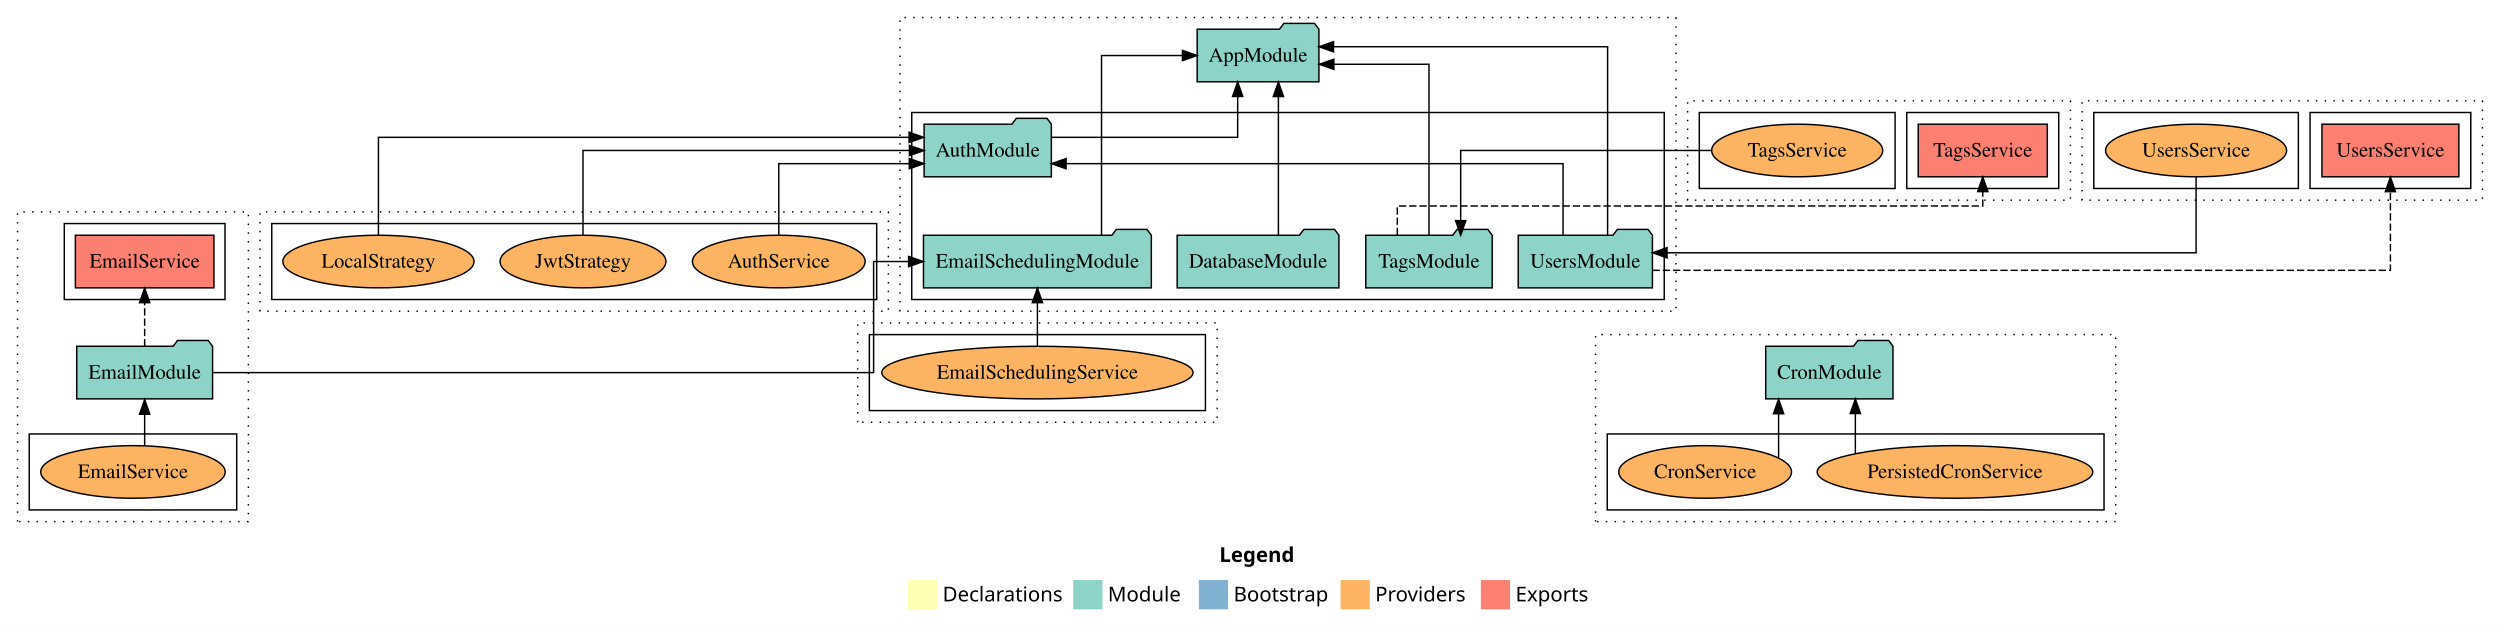
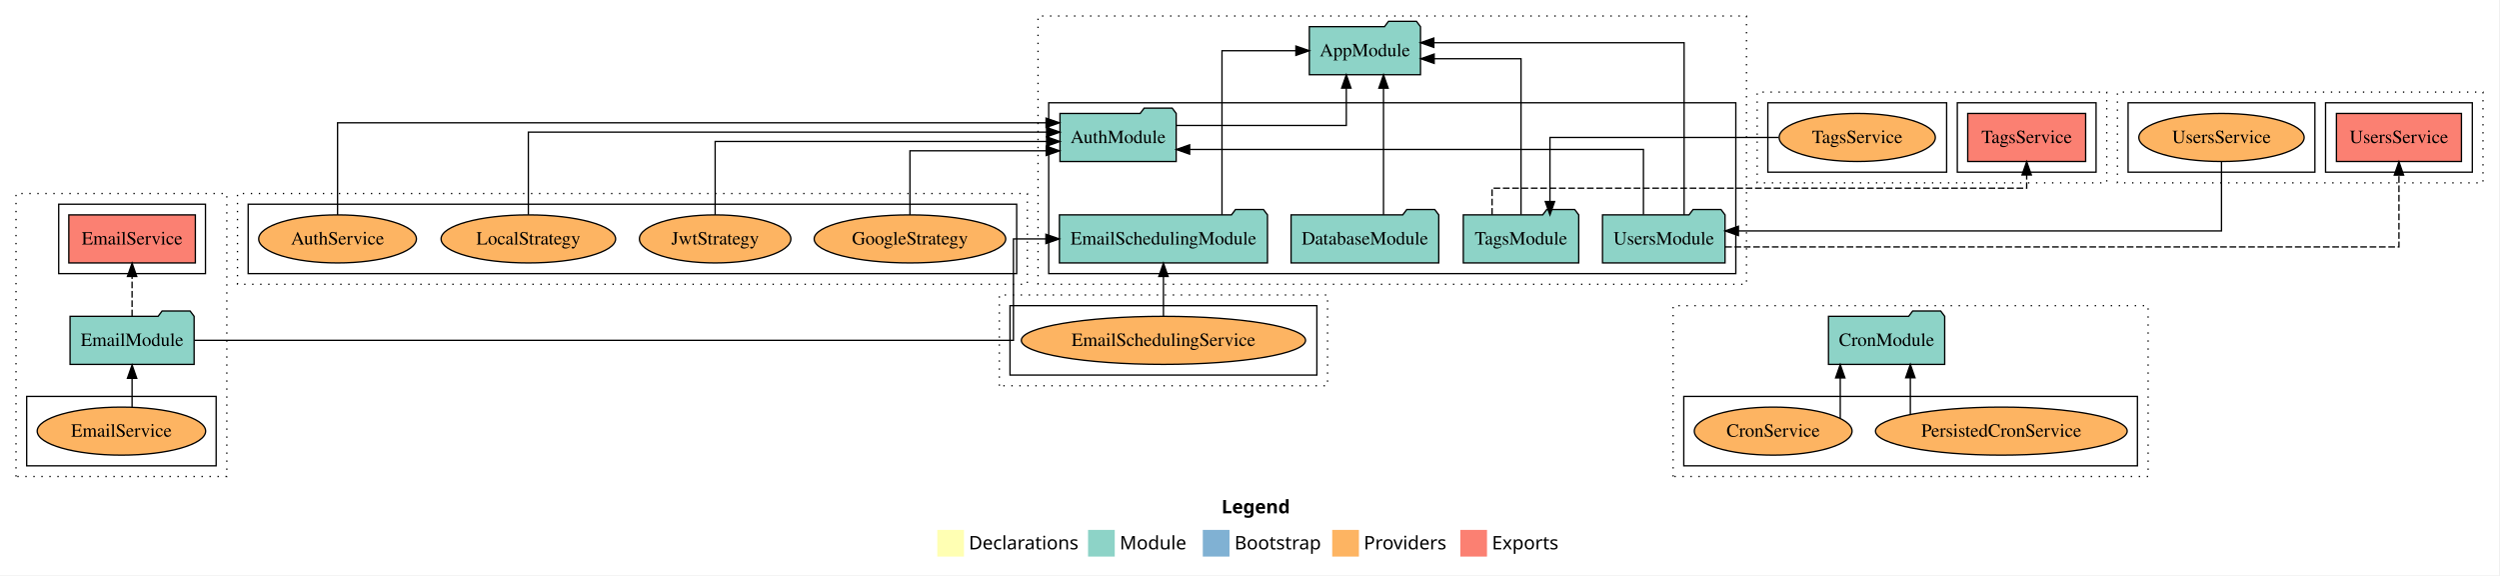
- <svg xmlns="http://www.w3.org/2000/svg" width="1711pt" height="431pt" viewBox="0.00 0.00 1711.00 431.00">
+ <svg xmlns="http://www.w3.org/2000/svg" width="1873pt" height="431pt" viewBox="0.00 0.00 1873.00 431.00">
  <g id="graph0" class="graph" transform="scale(1 1) rotate(0) translate(4 427)">
-     <polygon fill="white" stroke="transparent" points="-4,4 -4,-427 1707,-427 1707,4 -4,4" />
-     <text text-anchor="start" x="830.51" y="-42.4" font-family="sans-serif" font-weight="bold" font-size="14.00">Legend</text>
-     <polygon fill="#ffffb3" stroke="transparent" points="617.5,-10 617.5,-30 637.5,-30 637.5,-10 617.5,-10" />
-     <text text-anchor="start" x="641.13" y="-15.4" font-family="sans-serif" font-size="14.00">  Declarations</text>
-     <polygon fill="#8dd3c7" stroke="transparent" points="730.5,-10 730.5,-30 750.5,-30 750.5,-10 730.5,-10" />
-     <text text-anchor="start" x="754.23" y="-15.4" font-family="sans-serif" font-size="14.00">  Module</text>
-     <polygon fill="#80b1d3" stroke="transparent" points="816.5,-10 816.5,-30 836.5,-30 836.5,-10 816.5,-10" />
-     <text text-anchor="start" x="840.28" y="-15.4" font-family="sans-serif" font-size="14.00">  Bootstrap</text>
-     <polygon fill="#fdb462" stroke="transparent" points="913.5,-10 913.5,-30 933.5,-30 933.5,-10 913.5,-10" />
-     <text text-anchor="start" x="937.17" y="-15.4" font-family="sans-serif" font-size="14.00">  Providers</text>
-     <polygon fill="#fb8072" stroke="transparent" points="1009.5,-10 1009.5,-30 1029.5,-30 1029.5,-10 1009.5,-10" />
-     <text text-anchor="start" x="1033.23" y="-15.4" font-family="sans-serif" font-size="14.00">  Exports</text>
+     <polygon fill="white" stroke="transparent" points="-4,4 -4,-427 1869,-427 1869,4 -4,4" />
+     <text text-anchor="start" x="911.51" y="-42.4" font-family="sans-serif" font-weight="bold" font-size="14.00">Legend</text>
+     <polygon fill="#ffffb3" stroke="transparent" points="698.5,-10 698.5,-30 718.5,-30 718.5,-10 698.5,-10" />
+     <text text-anchor="start" x="722.13" y="-15.4" font-family="sans-serif" font-size="14.00">  Declarations</text>
+     <polygon fill="#8dd3c7" stroke="transparent" points="811.5,-10 811.5,-30 831.5,-30 831.5,-10 811.5,-10" />
+     <text text-anchor="start" x="835.23" y="-15.4" font-family="sans-serif" font-size="14.00">  Module</text>
+     <polygon fill="#80b1d3" stroke="transparent" points="897.5,-10 897.5,-30 917.5,-30 917.5,-10 897.5,-10" />
+     <text text-anchor="start" x="921.28" y="-15.4" font-family="sans-serif" font-size="14.00">  Bootstrap</text>
+     <polygon fill="#fdb462" stroke="transparent" points="994.5,-10 994.5,-30 1014.5,-30 1014.5,-10 994.5,-10" />
+     <text text-anchor="start" x="1018.17" y="-15.4" font-family="sans-serif" font-size="14.00">  Providers</text>
+     <polygon fill="#fb8072" stroke="transparent" points="1090.5,-10 1090.5,-30 1110.5,-30 1110.5,-10 1090.5,-10" />
+     <text text-anchor="start" x="1114.23" y="-15.4" font-family="sans-serif" font-size="14.00">  Exports</text>
    <g id="clust1" class="cluster">
-       <polygon fill="none" stroke="black" stroke-dasharray="1,5" points="612,-214 612,-415 1143,-415 1143,-214 612,-214" />
+       <polygon fill="none" stroke="black" stroke-dasharray="1,5" points="774,-214 774,-415 1305,-415 1305,-214 774,-214" />
    </g>
    <g id="clust3" class="cluster">
-       <polygon fill="none" stroke="black" points="620,-222 620,-350 1135,-350 1135,-222 620,-222" />
+       <polygon fill="none" stroke="black" points="782,-222 782,-350 1297,-350 1297,-222 782,-222" />
    </g>
    <g id="clust7" class="cluster">
-       <polygon fill="none" stroke="black" stroke-dasharray="1,5" points="174,-214 174,-282 604,-282 604,-214 174,-214" />
+       <polygon fill="none" stroke="black" stroke-dasharray="1,5" points="174,-214 174,-282 766,-282 766,-214 174,-214" />
    </g>
    <g id="clust12" class="cluster">
-       <polygon fill="none" stroke="black" points="182,-222 182,-274 596,-274 596,-222 182,-222" />
+       <polygon fill="none" stroke="black" points="182,-222 182,-274 758,-274 758,-222 182,-222" />
    </g>
    <g id="clust13" class="cluster">
-       <polygon fill="none" stroke="black" stroke-dasharray="1,5" points="1088,-70 1088,-198 1444,-198 1444,-70 1088,-70" />
+       <polygon fill="none" stroke="black" stroke-dasharray="1,5" points="1250,-70 1250,-198 1606,-198 1606,-70 1250,-70" />
    </g>
    <g id="clust18" class="cluster">
-       <polygon fill="none" stroke="black" points="1096,-78 1096,-130 1436,-130 1436,-78 1096,-78" />
+       <polygon fill="none" stroke="black" points="1258,-78 1258,-130 1598,-130 1598,-78 1258,-78" />
    </g>
    <g id="clust25" class="cluster">
      <polygon fill="none" stroke="black" stroke-dasharray="1,5" points="8,-70 8,-282 166,-282 166,-70 8,-70" />
    </g>
    <g id="clust28" class="cluster">
      <polygon fill="none" stroke="black" points="40,-222 40,-274 150,-274 150,-222 40,-222" />
    </g>
    <g id="clust30" class="cluster">
      <polygon fill="none" stroke="black" points="16,-78 16,-130 158,-130 158,-78 16,-78" />
    </g>
    <g id="clust31" class="cluster">
-       <polygon fill="none" stroke="black" stroke-dasharray="1,5" points="583,-138 583,-206 829,-206 829,-138 583,-138" />
+       <polygon fill="none" stroke="black" stroke-dasharray="1,5" points="745,-138 745,-206 991,-206 991,-138 745,-138" />
    </g>
    <g id="clust36" class="cluster">
-       <polygon fill="none" stroke="black" points="591,-146 591,-198 821,-198 821,-146 591,-146" />
+       <polygon fill="none" stroke="black" points="753,-146 753,-198 983,-198 983,-146 753,-146" />
    </g>
    <g id="clust37" class="cluster">
-       <polygon fill="none" stroke="black" stroke-dasharray="1,5" points="1151,-290 1151,-358 1413,-358 1413,-290 1151,-290" />
+       <polygon fill="none" stroke="black" stroke-dasharray="1,5" points="1313,-290 1313,-358 1575,-358 1575,-290 1313,-290" />
    </g>
    <g id="clust40" class="cluster">
-       <polygon fill="none" stroke="black" points="1301,-298 1301,-350 1405,-350 1405,-298 1301,-298" />
+       <polygon fill="none" stroke="black" points="1463,-298 1463,-350 1567,-350 1567,-298 1463,-298" />
    </g>
    <g id="clust42" class="cluster">
-       <polygon fill="none" stroke="black" points="1159,-298 1159,-350 1293,-350 1293,-298 1159,-298" />
+       <polygon fill="none" stroke="black" points="1321,-298 1321,-350 1455,-350 1455,-298 1321,-298" />
    </g>
    <g id="clust43" class="cluster">
-       <polygon fill="none" stroke="black" stroke-dasharray="1,5" points="1421,-290 1421,-358 1695,-358 1695,-290 1421,-290" />
+       <polygon fill="none" stroke="black" stroke-dasharray="1,5" points="1583,-290 1583,-358 1857,-358 1857,-290 1583,-290" />
    </g>
    <g id="clust46" class="cluster">
-       <polygon fill="none" stroke="black" points="1577,-298 1577,-350 1687,-350 1687,-298 1577,-298" />
+       <polygon fill="none" stroke="black" points="1739,-298 1739,-350 1849,-350 1849,-298 1739,-298" />
    </g>
    <g id="clust48" class="cluster">
-       <polygon fill="none" stroke="black" points="1429,-298 1429,-350 1569,-350 1569,-298 1429,-298" />
+       <polygon fill="none" stroke="black" points="1591,-298 1591,-350 1731,-350 1731,-298 1591,-298" />
    </g>
    <g id="node1" class="node">
-       <polygon fill="#8dd3c7" stroke="black" points="715.55,-342 712.55,-346 691.55,-346 688.55,-342 628.45,-342 628.45,-306 715.55,-306 715.55,-342" />
-       <text text-anchor="middle" x="672" y="-319.8" font-family="Times,serif" font-size="14.00">AuthModule</text>
+       <polygon fill="#8dd3c7" stroke="black" points="877.55,-342 874.55,-346 853.55,-346 850.55,-342 790.45,-342 790.45,-306 877.55,-306 877.55,-342" />
+       <text text-anchor="middle" x="834" y="-319.8" font-family="Times,serif" font-size="14.00">AuthModule</text>
    </g>
    <g id="node6" class="node">
-       <polygon fill="#8dd3c7" stroke="black" points="898.66,-407 895.66,-411 874.66,-411 871.66,-407 815.34,-407 815.34,-371 898.66,-371 898.66,-407" />
-       <text text-anchor="middle" x="857" y="-384.8" font-family="Times,serif" font-size="14.00">AppModule</text>
+       <polygon fill="#8dd3c7" stroke="black" points="1060.66,-407 1057.66,-411 1036.66,-411 1033.66,-407 977.34,-407 977.34,-371 1060.66,-371 1060.66,-407" />
+       <text text-anchor="middle" x="1019" y="-384.8" font-family="Times,serif" font-size="14.00">AppModule</text>
    </g>
    <g id="edge1" class="edge">
-       <path fill="none" stroke="black" d="M715.61,-333C766.29,-333 843.06,-333 843.06,-333 843.06,-333 843.06,-360.97 843.06,-360.97" />
-       <polygon fill="black" stroke="black" points="839.56,-360.97 843.06,-370.97 846.56,-360.97 839.56,-360.97" />
+       <path fill="none" stroke="black" d="M877.61,-333C928.29,-333 1005.06,-333 1005.06,-333 1005.06,-333 1005.06,-360.97 1005.06,-360.97" />
+       <polygon fill="black" stroke="black" points="1001.56,-360.97 1005.06,-370.97 1008.56,-360.97 1001.56,-360.97" />
    </g>
    <g id="node2" class="node">
-       <polygon fill="#8dd3c7" stroke="black" points="912.35,-266 909.35,-270 888.35,-270 885.35,-266 801.65,-266 801.65,-230 912.35,-230 912.35,-266" />
-       <text text-anchor="middle" x="857" y="-243.8" font-family="Times,serif" font-size="14.00">DatabaseModule</text>
+       <polygon fill="#8dd3c7" stroke="black" points="1074.35,-266 1071.35,-270 1050.35,-270 1047.35,-266 963.65,-266 963.65,-230 1074.35,-230 1074.35,-266" />
+       <text text-anchor="middle" x="1019" y="-243.8" font-family="Times,serif" font-size="14.00">DatabaseModule</text>
    </g>
    <g id="edge2" class="edge">
-       <path fill="none" stroke="black" d="M870.94,-266.14C870.94,-266.14 870.94,-360.93 870.94,-360.93" />
-       <polygon fill="black" stroke="black" points="867.44,-360.92 870.94,-370.93 874.44,-360.93 867.44,-360.92" />
+       <path fill="none" stroke="black" d="M1032.94,-266.14C1032.94,-266.14 1032.94,-360.93 1032.94,-360.93" />
+       <polygon fill="black" stroke="black" points="1029.44,-360.92 1032.94,-370.93 1036.44,-360.93 1029.44,-360.92" />
    </g>
    <g id="node3" class="node">
-       <polygon fill="#8dd3c7" stroke="black" points="783.98,-266 780.98,-270 759.98,-270 756.98,-266 628.02,-266 628.02,-230 783.98,-230 783.98,-266" />
-       <text text-anchor="middle" x="706" y="-243.8" font-family="Times,serif" font-size="14.00">EmailSchedulingModule</text>
+       <polygon fill="#8dd3c7" stroke="black" points="945.98,-266 942.98,-270 921.98,-270 918.98,-266 790.02,-266 790.02,-230 945.98,-230 945.98,-266" />
+       <text text-anchor="middle" x="868" y="-243.8" font-family="Times,serif" font-size="14.00">EmailSchedulingModule</text>
    </g>
    <g id="edge3" class="edge">
-       <path fill="none" stroke="black" d="M749.88,-266.14C749.88,-304.23 749.88,-389 749.88,-389 749.88,-389 805.28,-389 805.28,-389" />
-       <polygon fill="black" stroke="black" points="805.28,-392.5 815.28,-389 805.28,-385.5 805.28,-392.5" />
+       <path fill="none" stroke="black" d="M911.88,-266.14C911.88,-304.23 911.88,-389 911.88,-389 911.88,-389 967.28,-389 967.28,-389" />
+       <polygon fill="black" stroke="black" points="967.28,-392.5 977.28,-389 967.28,-385.5 967.28,-392.5" />
    </g>
    <g id="node4" class="node">
-       <polygon fill="#8dd3c7" stroke="black" points="1017.26,-266 1014.26,-270 993.26,-270 990.26,-266 930.74,-266 930.74,-230 1017.26,-230 1017.26,-266" />
-       <text text-anchor="middle" x="974" y="-243.8" font-family="Times,serif" font-size="14.00">TagsModule</text>
+       <polygon fill="#8dd3c7" stroke="black" points="1179.26,-266 1176.26,-270 1155.26,-270 1152.26,-266 1092.74,-266 1092.74,-230 1179.26,-230 1179.26,-266" />
+       <text text-anchor="middle" x="1136" y="-243.8" font-family="Times,serif" font-size="14.00">TagsModule</text>
    </g>
    <g id="edge4" class="edge">
-       <path fill="none" stroke="black" d="M974,-266.21C974,-303.06 974,-383 974,-383 974,-383 908.91,-383 908.91,-383" />
-       <polygon fill="black" stroke="black" points="908.91,-379.5 898.91,-383 908.91,-386.5 908.91,-379.5" />
-     </g>
-     <g id="node17" class="node">
-       <polygon fill="#fb8072" stroke="black" points="1397.19,-342 1308.81,-342 1308.81,-306 1397.19,-306 1397.19,-342" />
-       <text text-anchor="middle" x="1353" y="-319.8" font-family="Times,serif" font-size="14.00">TagsService </text>
-     </g>
-     <g id="edge16" class="edge">
-       <path fill="none" stroke="black" stroke-dasharray="5,2" d="M952.31,-266.11C952.31,-275.9 952.31,-286 952.31,-286 952.31,-286 1353,-286 1353,-286 1353,-286 1353,-295.89 1353,-295.89" />
-       <polygon fill="black" stroke="black" points="1349.5,-295.89 1353,-305.89 1356.5,-295.89 1349.5,-295.89" />
+       <path fill="none" stroke="black" d="M1136,-266.21C1136,-303.06 1136,-383 1136,-383 1136,-383 1070.91,-383 1070.91,-383" />
+       <polygon fill="black" stroke="black" points="1070.91,-379.5 1060.91,-383 1070.91,-386.5 1070.91,-379.5" />
+     </g>
+     <g id="node18" class="node">
+       <polygon fill="#fb8072" stroke="black" points="1559.19,-342 1470.81,-342 1470.81,-306 1559.19,-306 1559.19,-342" />
+       <text text-anchor="middle" x="1515" y="-319.8" font-family="Times,serif" font-size="14.00">TagsService </text>
+     </g>
+     <g id="edge17" class="edge">
+       <path fill="none" stroke="black" stroke-dasharray="5,2" d="M1114.31,-266.11C1114.31,-275.9 1114.31,-286 1114.31,-286 1114.31,-286 1515,-286 1515,-286 1515,-286 1515,-295.89 1515,-295.89" />
+       <polygon fill="black" stroke="black" points="1511.5,-295.89 1515,-305.89 1518.5,-295.89 1511.5,-295.89" />
    </g>
    <g id="node5" class="node">
-       <polygon fill="#8dd3c7" stroke="black" points="1126.92,-266 1123.92,-270 1102.92,-270 1099.92,-266 1035.08,-266 1035.08,-230 1126.92,-230 1126.92,-266" />
-       <text text-anchor="middle" x="1081" y="-243.8" font-family="Times,serif" font-size="14.00">UsersModule</text>
+       <polygon fill="#8dd3c7" stroke="black" points="1288.92,-266 1285.92,-270 1264.92,-270 1261.92,-266 1197.08,-266 1197.08,-230 1288.92,-230 1288.92,-266" />
+       <text text-anchor="middle" x="1243" y="-243.8" font-family="Times,serif" font-size="14.00">UsersModule</text>
    </g>
    <g id="edge6" class="edge">
-       <path fill="none" stroke="black" d="M1065.76,-266.31C1065.76,-286.15 1065.76,-315 1065.76,-315 1065.76,-315 725.64,-315 725.64,-315" />
-       <polygon fill="black" stroke="black" points="725.64,-311.5 715.64,-315 725.64,-318.5 725.64,-311.5" />
+       <path fill="none" stroke="black" d="M1227.76,-266.31C1227.76,-286.15 1227.76,-315 1227.76,-315 1227.76,-315 887.64,-315 887.64,-315" />
+       <polygon fill="black" stroke="black" points="887.64,-311.5 877.64,-315 887.64,-318.5 887.64,-311.5" />
    </g>
    <g id="edge5" class="edge">
-       <path fill="none" stroke="black" d="M1096.24,-266.03C1096.24,-305.28 1096.24,-395 1096.24,-395 1096.24,-395 908.67,-395 908.67,-395" />
-       <polygon fill="black" stroke="black" points="908.67,-391.5 898.67,-395 908.67,-398.5 908.67,-391.5" />
-     </g>
-     <g id="node19" class="node">
-       <polygon fill="#fb8072" stroke="black" points="1678.85,-342 1585.15,-342 1585.15,-306 1678.85,-306 1678.85,-342" />
-       <text text-anchor="middle" x="1632" y="-319.8" font-family="Times,serif" font-size="14.00">UsersService </text>
-     </g>
-     <g id="edge18" class="edge">
-       <path fill="none" stroke="black" stroke-dasharray="5,2" d="M1127.03,-242C1259.46,-242 1632,-242 1632,-242 1632,-242 1632,-295.8 1632,-295.8" />
-       <polygon fill="black" stroke="black" points="1628.5,-295.8 1632,-305.8 1635.5,-295.8 1628.5,-295.8" />
+       <path fill="none" stroke="black" d="M1258.24,-266.03C1258.24,-305.28 1258.24,-395 1258.24,-395 1258.24,-395 1070.67,-395 1070.67,-395" />
+       <polygon fill="black" stroke="black" points="1070.67,-391.5 1060.67,-395 1070.67,-398.5 1070.67,-391.5" />
+     </g>
+     <g id="node20" class="node">
+       <polygon fill="#fb8072" stroke="black" points="1840.85,-342 1747.15,-342 1747.15,-306 1840.85,-306 1840.85,-342" />
+       <text text-anchor="middle" x="1794" y="-319.8" font-family="Times,serif" font-size="14.00">UsersService </text>
+     </g>
+     <g id="edge19" class="edge">
+       <path fill="none" stroke="black" stroke-dasharray="5,2" d="M1289.03,-242C1421.46,-242 1794,-242 1794,-242 1794,-242 1794,-295.8 1794,-295.8" />
+       <polygon fill="black" stroke="black" points="1790.5,-295.8 1794,-305.8 1797.5,-295.8 1790.5,-295.8" />
    </g>
    <g id="node7" class="node">
-       <ellipse fill="#fdb462" stroke="black" cx="529" cy="-248" rx="59.11" ry="18" />
-       <text text-anchor="middle" x="529" y="-243.8" font-family="Times,serif" font-size="14.00">AuthService</text>
+       <ellipse fill="#fdb462" stroke="black" cx="249" cy="-248" rx="59.11" ry="18" />
+       <text text-anchor="middle" x="249" y="-243.8" font-family="Times,serif" font-size="14.00">AuthService</text>
    </g>
    <g id="edge7" class="edge">
-       <path fill="none" stroke="black" d="M529,-266.31C529,-286.15 529,-315 529,-315 529,-315 618.32,-315 618.32,-315" />
-       <polygon fill="black" stroke="black" points="618.32,-318.5 628.32,-315 618.32,-311.5 618.32,-318.5" />
+       <path fill="none" stroke="black" d="M249,-266.03C249,-291.51 249,-335 249,-335 249,-335 780.03,-335 780.03,-335" />
+       <polygon fill="black" stroke="black" points="780.03,-338.5 790.03,-335 780.03,-331.5 780.03,-338.5" />
    </g>
    <g id="node8" class="node">
-       <ellipse fill="#fdb462" stroke="black" cx="395" cy="-248" rx="56.76" ry="18" />
-       <text text-anchor="middle" x="395" y="-243.8" font-family="Times,serif" font-size="14.00">JwtStrategy</text>
+       <ellipse fill="#fdb462" stroke="black" cx="678" cy="-248" rx="71.79" ry="18" />
+       <text text-anchor="middle" x="678" y="-243.8" font-family="Times,serif" font-size="14.00">GoogleStrategy</text>
    </g>
    <g id="edge8" class="edge">
-       <path fill="none" stroke="black" d="M395,-266.01C395,-288.49 395,-324 395,-324 395,-324 618.41,-324 618.41,-324" />
-       <polygon fill="black" stroke="black" points="618.41,-327.5 628.41,-324 618.41,-320.5 618.41,-327.5" />
+       <path fill="none" stroke="black" d="M678,-266.03C678,-285.58 678,-314 678,-314 678,-314 780.13,-314 780.13,-314" />
+       <polygon fill="black" stroke="black" points="780.13,-317.5 790.13,-314 780.13,-310.5 780.13,-317.5" />
    </g>
    <g id="node9" class="node">
-       <ellipse fill="#fdb462" stroke="black" cx="255" cy="-248" rx="65.41" ry="18" />
-       <text text-anchor="middle" x="255" y="-243.8" font-family="Times,serif" font-size="14.00">LocalStrategy</text>
+       <ellipse fill="#fdb462" stroke="black" cx="532" cy="-248" rx="56.76" ry="18" />
+       <text text-anchor="middle" x="532" y="-243.8" font-family="Times,serif" font-size="14.00">JwtStrategy</text>
    </g>
    <g id="edge9" class="edge">
-       <path fill="none" stroke="black" d="M255,-266.03C255,-290.98 255,-333 255,-333 255,-333 618.16,-333 618.16,-333" />
-       <polygon fill="black" stroke="black" points="618.16,-336.5 628.16,-333 618.16,-329.5 618.16,-336.5" />
+       <path fill="none" stroke="black" d="M532,-266.04C532,-287.66 532,-321 532,-321 532,-321 780.41,-321 780.41,-321" />
+       <polygon fill="black" stroke="black" points="780.41,-324.5 790.41,-321 780.41,-317.5 780.41,-324.5" />
    </g>
    <g id="node10" class="node">
-       <ellipse fill="#fdb462" stroke="black" cx="1163" cy="-104" rx="59.11" ry="18" />
-       <text text-anchor="middle" x="1163" y="-99.8" font-family="Times,serif" font-size="14.00">CronService</text>
+       <ellipse fill="#fdb462" stroke="black" cx="392" cy="-248" rx="65.41" ry="18" />
+       <text text-anchor="middle" x="392" y="-243.8" font-family="Times,serif" font-size="14.00">LocalStrategy</text>
+     </g>
+     <g id="edge10" class="edge">
+       <path fill="none" stroke="black" d="M392,-266.15C392,-289.76 392,-328 392,-328 392,-328 780.41,-328 780.41,-328" />
+       <polygon fill="black" stroke="black" points="780.41,-331.5 790.41,-328 780.41,-324.5 780.41,-331.5" />
+     </g>
+     <g id="node11" class="node">
+       <ellipse fill="#fdb462" stroke="black" cx="1325" cy="-104" rx="59.11" ry="18" />
+       <text text-anchor="middle" x="1325" y="-99.8" font-family="Times,serif" font-size="14.00">CronService</text>
+     </g>
+     <g id="node13" class="node">
+       <polygon fill="#8dd3c7" stroke="black" points="1453.55,-190 1450.55,-194 1429.55,-194 1426.55,-190 1366.45,-190 1366.45,-154 1453.55,-154 1453.55,-190" />
+       <text text-anchor="middle" x="1410" y="-167.8" font-family="Times,serif" font-size="14.00">CronModule</text>
+     </g>
+     <g id="edge11" class="edge">
+       <path fill="none" stroke="black" d="M1375.27,-113.74C1375.27,-113.74 1375.27,-143.84 1375.27,-143.84" />
+       <polygon fill="black" stroke="black" points="1371.77,-143.84 1375.27,-153.84 1378.77,-143.84 1371.77,-143.84" />
    </g>
    <g id="node12" class="node">
-       <polygon fill="#8dd3c7" stroke="black" points="1291.55,-190 1288.55,-194 1267.55,-194 1264.55,-190 1204.45,-190 1204.45,-154 1291.55,-154 1291.55,-190" />
-       <text text-anchor="middle" x="1248" y="-167.8" font-family="Times,serif" font-size="14.00">CronModule</text>
-     </g>
-     <g id="edge10" class="edge">
-       <path fill="none" stroke="black" d="M1213.27,-113.74C1213.27,-113.74 1213.27,-143.84 1213.27,-143.84" />
-       <polygon fill="black" stroke="black" points="1209.77,-143.84 1213.27,-153.84 1216.77,-143.84 1209.77,-143.84" />
-     </g>
-     <g id="node11" class="node">
-       <ellipse fill="#fdb462" stroke="black" cx="1334" cy="-104" rx="94.33" ry="18" />
-       <text text-anchor="middle" x="1334" y="-99.8" font-family="Times,serif" font-size="14.00">PersistedCronService</text>
-     </g>
-     <g id="edge11" class="edge">
-       <path fill="none" stroke="black" d="M1265.8,-116.47C1265.8,-116.47 1265.8,-143.97 1265.8,-143.97" />
-       <polygon fill="black" stroke="black" points="1262.3,-143.97 1265.8,-153.97 1269.3,-143.97 1262.3,-143.97" />
-     </g>
-     <g id="node13" class="node">
+       <ellipse fill="#fdb462" stroke="black" cx="1496" cy="-104" rx="94.33" ry="18" />
+       <text text-anchor="middle" x="1496" y="-99.8" font-family="Times,serif" font-size="14.00">PersistedCronService</text>
+     </g>
+     <g id="edge12" class="edge">
+       <path fill="none" stroke="black" d="M1427.8,-116.47C1427.8,-116.47 1427.8,-143.97 1427.8,-143.97" />
+       <polygon fill="black" stroke="black" points="1424.3,-143.97 1427.8,-153.97 1431.3,-143.97 1424.3,-143.97" />
+     </g>
+     <g id="node14" class="node">
      <polygon fill="#fb8072" stroke="black" points="142.42,-266 47.58,-266 47.58,-230 142.42,-230 142.42,-266" />
      <text text-anchor="middle" x="95" y="-243.8" font-family="Times,serif" font-size="14.00">EmailService </text>
    </g>
-     <g id="node14" class="node">
+     <g id="node15" class="node">
      <polygon fill="#8dd3c7" stroke="black" points="141.49,-190 138.49,-194 117.49,-194 114.49,-190 48.51,-190 48.51,-154 141.49,-154 141.49,-190" />
      <text text-anchor="middle" x="95" y="-167.8" font-family="Times,serif" font-size="14.00">EmailModule</text>
    </g>
-     <g id="edge14" class="edge">
-       <path fill="none" stroke="black" d="M141.94,-172C266.13,-172 593.9,-172 593.9,-172 593.9,-172 593.9,-248 593.9,-248 593.9,-248 617.84,-248 617.84,-248" />
-       <polygon fill="black" stroke="black" points="617.84,-251.5 627.84,-248 617.84,-244.5 617.84,-251.5" />
-     </g>
-     <g id="edge12" class="edge">
+     <g id="edge15" class="edge">
+       <path fill="none" stroke="black" d="M141.71,-172C292.35,-172 755.57,-172 755.57,-172 755.57,-172 755.57,-248 755.57,-248 755.57,-248 779.91,-248 779.91,-248" />
+       <polygon fill="black" stroke="black" points="779.91,-251.5 789.91,-248 779.91,-244.5 779.91,-251.5" />
+     </g>
+     <g id="edge13" class="edge">
      <path fill="none" stroke="black" stroke-dasharray="5,2" d="M95,-190.01C95,-190.01 95,-219.85 95,-219.85" />
      <polygon fill="black" stroke="black" points="91.5,-219.85 95,-229.85 98.5,-219.85 91.5,-219.85" />
    </g>
-     <g id="node15" class="node">
+     <g id="node16" class="node">
      <ellipse fill="#fdb462" stroke="black" cx="87" cy="-104" rx="63.12" ry="18" />
      <text text-anchor="middle" x="87" y="-99.8" font-family="Times,serif" font-size="14.00">EmailService</text>
    </g>
-     <g id="edge13" class="edge">
+     <g id="edge14" class="edge">
      <path fill="none" stroke="black" d="M95,-121.87C95,-121.87 95,-143.54 95,-143.54" />
      <polygon fill="black" stroke="black" points="91.5,-143.54 95,-153.54 98.5,-143.54 91.5,-143.54" />
    </g>
-     <g id="node16" class="node">
-       <ellipse fill="#fdb462" stroke="black" cx="706" cy="-172" rx="106.52" ry="18" />
-       <text text-anchor="middle" x="706" y="-167.8" font-family="Times,serif" font-size="14.00">EmailSchedulingService</text>
-     </g>
-     <g id="edge15" class="edge">
-       <path fill="none" stroke="black" d="M706,-190.01C706,-190.01 706,-219.85 706,-219.85" />
-       <polygon fill="black" stroke="black" points="702.5,-219.85 706,-229.85 709.5,-219.85 702.5,-219.85" />
-     </g>
-     <g id="node18" class="node">
-       <ellipse fill="#fdb462" stroke="black" cx="1226" cy="-324" rx="58.53" ry="18" />
-       <text text-anchor="middle" x="1226" y="-319.8" font-family="Times,serif" font-size="14.00">TagsService</text>
-     </g>
-     <g id="edge17" class="edge">
-       <path fill="none" stroke="black" d="M1166.99,-324C1098.75,-324 995.69,-324 995.69,-324 995.69,-324 995.69,-276.01 995.69,-276.01" />
-       <polygon fill="black" stroke="black" points="999.19,-276.01 995.69,-266.01 992.19,-276.01 999.19,-276.01" />
-     </g>
-     <g id="node20" class="node">
-       <ellipse fill="#fdb462" stroke="black" cx="1499" cy="-324" rx="61.95" ry="18" />
-       <text text-anchor="middle" x="1499" y="-319.8" font-family="Times,serif" font-size="14.00">UsersService</text>
-     </g>
-     <g id="edge19" class="edge">
-       <path fill="none" stroke="black" d="M1499,-305.97C1499,-285.23 1499,-254 1499,-254 1499,-254 1136.93,-254 1136.93,-254" />
-       <polygon fill="black" stroke="black" points="1136.93,-250.5 1126.93,-254 1136.93,-257.5 1136.93,-250.5" />
+     <g id="node17" class="node">
+       <ellipse fill="#fdb462" stroke="black" cx="868" cy="-172" rx="106.52" ry="18" />
+       <text text-anchor="middle" x="868" y="-167.8" font-family="Times,serif" font-size="14.00">EmailSchedulingService</text>
+     </g>
+     <g id="edge16" class="edge">
+       <path fill="none" stroke="black" d="M868,-190.01C868,-190.01 868,-219.85 868,-219.85" />
+       <polygon fill="black" stroke="black" points="864.5,-219.85 868,-229.85 871.5,-219.85 864.5,-219.85" />
+     </g>
+     <g id="node19" class="node">
+       <ellipse fill="#fdb462" stroke="black" cx="1388" cy="-324" rx="58.53" ry="18" />
+       <text text-anchor="middle" x="1388" y="-319.8" font-family="Times,serif" font-size="14.00">TagsService</text>
+     </g>
+     <g id="edge18" class="edge">
+       <path fill="none" stroke="black" d="M1328.99,-324C1260.75,-324 1157.69,-324 1157.69,-324 1157.69,-324 1157.69,-276.01 1157.69,-276.01" />
+       <polygon fill="black" stroke="black" points="1161.19,-276.01 1157.69,-266.01 1154.19,-276.01 1161.19,-276.01" />
+     </g>
+     <g id="node21" class="node">
+       <ellipse fill="#fdb462" stroke="black" cx="1661" cy="-324" rx="61.95" ry="18" />
+       <text text-anchor="middle" x="1661" y="-319.8" font-family="Times,serif" font-size="14.00">UsersService</text>
+     </g>
+     <g id="edge20" class="edge">
+       <path fill="none" stroke="black" d="M1661,-305.97C1661,-285.23 1661,-254 1661,-254 1661,-254 1298.93,-254 1298.93,-254" />
+       <polygon fill="black" stroke="black" points="1298.93,-250.5 1288.93,-254 1298.93,-257.5 1298.93,-250.5" />
    </g>
  </g>
</svg>
